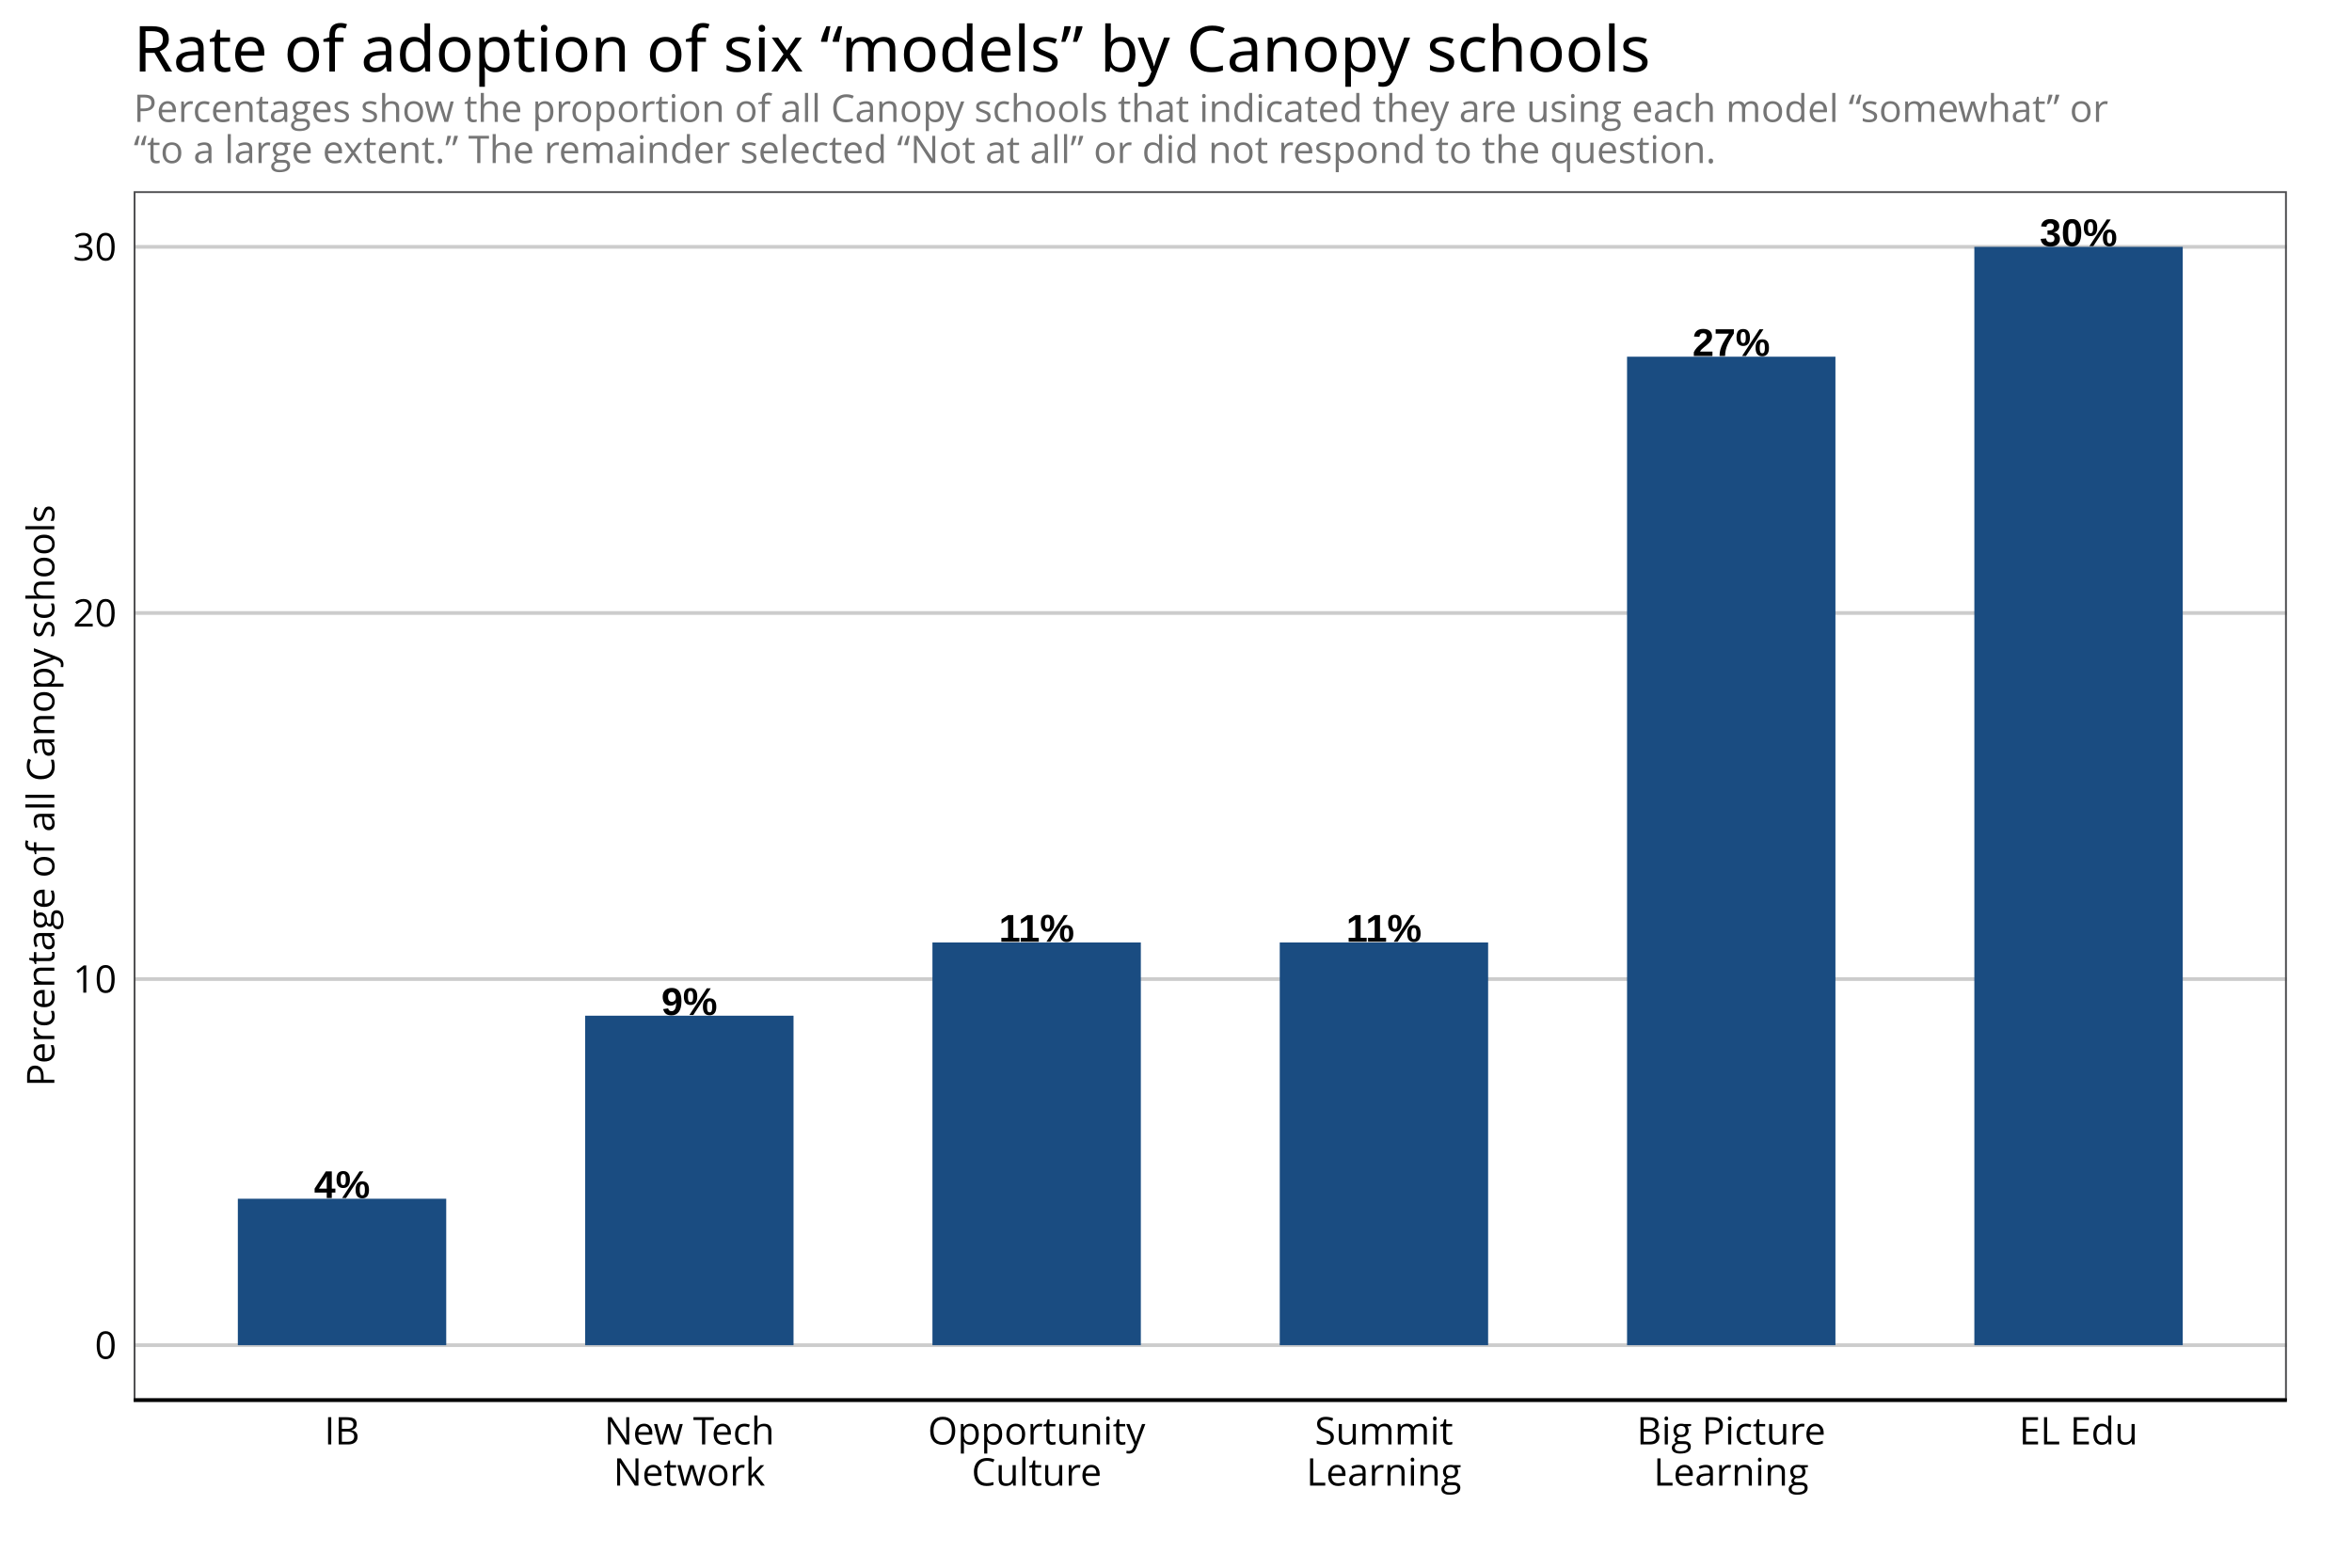
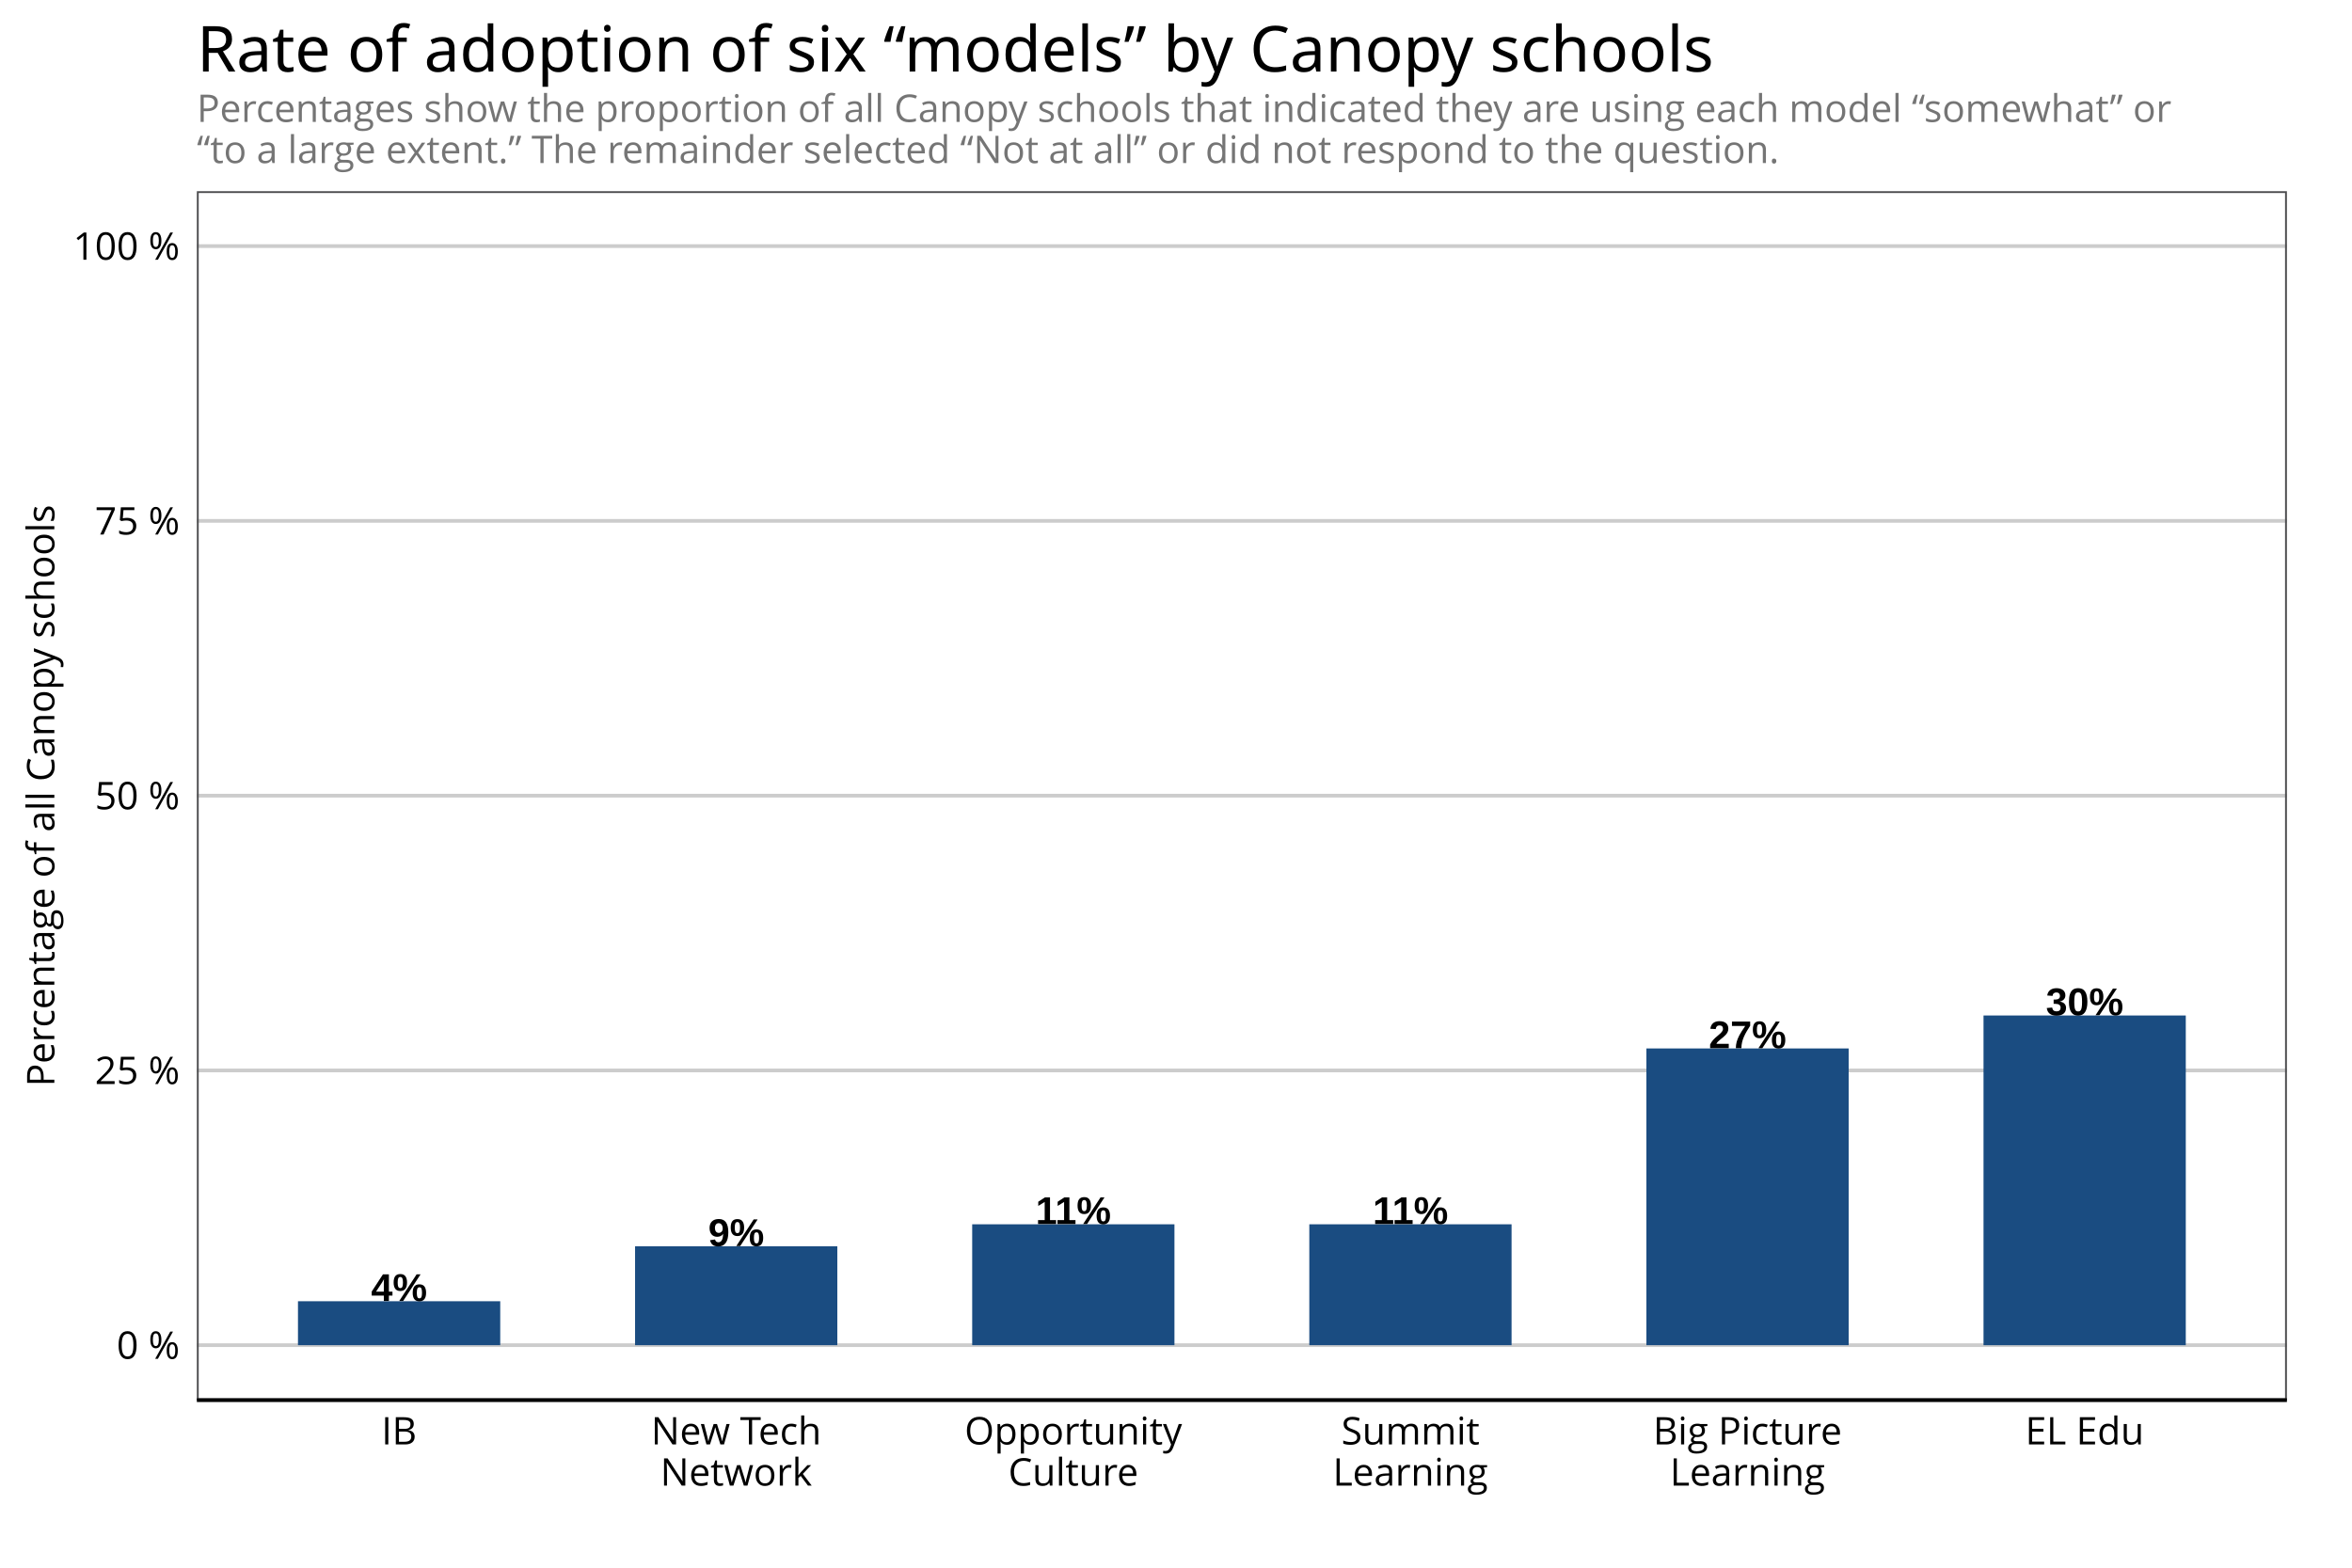
<svg xmlns="http://www.w3.org/2000/svg" class="svglite" width="864.00pt" height="576.00pt" viewBox="0 0 864.00 576.00">
  <defs>
    <style type="text/css">
    .svglite line, .svglite polyline, .svglite polygon, .svglite path, .svglite rect, .svglite circle {
      fill: none;
      stroke: #000000;
      stroke-linecap: round;
      stroke-linejoin: round;
      stroke-miterlimit: 10.00;
    }
    .svglite text {
      white-space: pre;
    }
  </style>
  </defs>
  <rect width="100%" height="100%" style="stroke: none; fill: none;" />
  <defs>
    <clipPath id="cpMC4wMHw4NjQuMDB8MC4wMHw1NzYuMDA=">
      <rect x="0.00" y="0.00" width="864.00" height="576.00" />
    </clipPath>
  </defs>
  <g clip-path="url(#cpMC4wMHw4NjQuMDB8MC4wMHw1NzYuMDA=)">
</g>
  <defs>
-     <clipPath id="cpNDkuMDl8ODQwLjA5fDcwLjI0fDUxNC40NA==">
-       <rect x="49.09" y="70.24" width="790.99" height="444.20" />
+     <clipPath id="cpNzIuMzF8ODQwLjA5fDcwLjI0fDUxNC40NA==">
+       <rect x="72.31" y="70.24" width="767.78" height="444.20" />
    </clipPath>
  </defs>
-   <g clip-path="url(#cpNDkuMDl8ODQwLjA5fDcwLjI0fDUxNC40NA==)">
-     <rect x="49.09" y="70.24" width="790.99" height="444.20" style="stroke-width: 1.36; stroke: none;" />
-     <polyline points="49.09,494.25 840.09,494.25 " style="stroke-width: 1.36; stroke: #CCCCCC; stroke-linecap: butt;" />
-     <polyline points="49.09,359.73 840.09,359.73 " style="stroke-width: 1.36; stroke: #CCCCCC; stroke-linecap: butt;" />
-     <polyline points="49.09,225.22 840.09,225.22 " style="stroke-width: 1.36; stroke: #CCCCCC; stroke-linecap: butt;" />
-     <polyline points="49.09,90.70 840.09,90.70 " style="stroke-width: 1.36; stroke: #CCCCCC; stroke-linecap: butt;" />
-     <rect x="597.69" y="131.06" width="76.55" height="363.19" style="stroke-width: 1.07; stroke: none; stroke-linecap: butt; stroke-linejoin: miter; fill: #1A4C81;" />
-     <rect x="725.27" y="90.70" width="76.55" height="403.55" style="stroke-width: 1.07; stroke: none; stroke-linecap: butt; stroke-linejoin: miter; fill: #1A4C81;" />
-     <rect x="87.37" y="440.44" width="76.55" height="53.81" style="stroke-width: 1.07; stroke: none; stroke-linecap: butt; stroke-linejoin: miter; fill: #1A4C81;" />
-     <rect x="214.95" y="373.19" width="76.55" height="121.06" style="stroke-width: 1.07; stroke: none; stroke-linecap: butt; stroke-linejoin: miter; fill: #1A4C81;" />
-     <rect x="342.53" y="346.28" width="76.55" height="147.97" style="stroke-width: 1.07; stroke: none; stroke-linecap: butt; stroke-linejoin: miter; fill: #1A4C81;" />
-     <rect x="470.11" y="346.28" width="76.55" height="147.97" style="stroke-width: 1.07; stroke: none; stroke-linecap: butt; stroke-linejoin: miter; fill: #1A4C81;" />
-     <text x="635.96" y="130.79" text-anchor="middle" style="font-size: 14.23px; font-weight: bold; font-family: &quot;Arial&quot;;" textLength="28.45px" lengthAdjust="spacingAndGlyphs">27%</text>
-     <text x="763.54" y="90.43" text-anchor="middle" style="font-size: 14.23px; font-weight: bold; font-family: &quot;Arial&quot;;" textLength="28.45px" lengthAdjust="spacingAndGlyphs">30%</text>
-     <text x="125.64" y="440.18" text-anchor="middle" style="font-size: 14.23px; font-weight: bold; font-family: &quot;Arial&quot;;" textLength="20.55px" lengthAdjust="spacingAndGlyphs">4%</text>
-     <text x="253.22" y="372.92" text-anchor="middle" style="font-size: 14.23px; font-weight: bold; font-family: &quot;Arial&quot;;" textLength="20.55px" lengthAdjust="spacingAndGlyphs">9%</text>
-     <text x="380.80" y="346.01" text-anchor="middle" style="font-size: 14.23px; font-weight: bold; font-family: &quot;Arial&quot;;" textLength="28.45px" lengthAdjust="spacingAndGlyphs">11%</text>
-     <text x="508.38" y="346.01" text-anchor="middle" style="font-size: 14.23px; font-weight: bold; font-family: &quot;Arial&quot;;" textLength="28.45px" lengthAdjust="spacingAndGlyphs">11%</text>
-     <rect x="49.09" y="70.24" width="790.99" height="444.20" style="stroke-width: 1.36; stroke: #4D4D4F;" />
+   <g clip-path="url(#cpNzIuMzF8ODQwLjA5fDcwLjI0fDUxNC40NA==)">
+     <rect x="72.31" y="70.24" width="767.78" height="444.20" style="stroke-width: 1.36; stroke: none;" />
+     <polyline points="72.31,494.25 840.09,494.25 " style="stroke-width: 1.36; stroke: #CCCCCC; stroke-linecap: butt;" />
+     <polyline points="72.31,393.30 840.09,393.30 " style="stroke-width: 1.36; stroke: #CCCCCC; stroke-linecap: butt;" />
+     <polyline points="72.31,292.34 840.09,292.34 " style="stroke-width: 1.36; stroke: #CCCCCC; stroke-linecap: butt;" />
+     <polyline points="72.31,191.39 840.09,191.39 " style="stroke-width: 1.36; stroke: #CCCCCC; stroke-linecap: butt;" />
+     <polyline points="72.31,90.43 840.09,90.43 " style="stroke-width: 1.36; stroke: #CCCCCC; stroke-linecap: butt;" />
+     <rect x="604.80" y="385.22" width="74.30" height="109.03" style="stroke-width: 1.07; stroke: none; stroke-linecap: butt; stroke-linejoin: miter; fill: #1A4C81;" />
+     <rect x="728.64" y="373.11" width="74.30" height="121.15" style="stroke-width: 1.07; stroke: none; stroke-linecap: butt; stroke-linejoin: miter; fill: #1A4C81;" />
+     <rect x="109.46" y="478.10" width="74.30" height="16.15" style="stroke-width: 1.07; stroke: none; stroke-linecap: butt; stroke-linejoin: miter; fill: #1A4C81;" />
+     <rect x="233.29" y="457.91" width="74.30" height="36.34" style="stroke-width: 1.07; stroke: none; stroke-linecap: butt; stroke-linejoin: miter; fill: #1A4C81;" />
+     <rect x="357.13" y="449.83" width="74.30" height="44.42" style="stroke-width: 1.07; stroke: none; stroke-linecap: butt; stroke-linejoin: miter; fill: #1A4C81;" />
+     <rect x="480.97" y="449.83" width="74.30" height="44.42" style="stroke-width: 1.07; stroke: none; stroke-linecap: butt; stroke-linejoin: miter; fill: #1A4C81;" />
+     <text x="641.95" y="385.14" text-anchor="middle" style="font-size: 14.23px; font-weight: bold; font-family: &quot;Arial&quot;;" textLength="28.45px" lengthAdjust="spacingAndGlyphs">27%</text>
+     <text x="765.79" y="373.02" text-anchor="middle" style="font-size: 14.23px; font-weight: bold; font-family: &quot;Arial&quot;;" textLength="28.45px" lengthAdjust="spacingAndGlyphs">30%</text>
+     <text x="146.61" y="478.02" text-anchor="middle" style="font-size: 14.23px; font-weight: bold; font-family: &quot;Arial&quot;;" textLength="20.55px" lengthAdjust="spacingAndGlyphs">4%</text>
+     <text x="270.44" y="457.83" text-anchor="middle" style="font-size: 14.23px; font-weight: bold; font-family: &quot;Arial&quot;;" textLength="20.55px" lengthAdjust="spacingAndGlyphs">9%</text>
+     <text x="394.28" y="449.75" text-anchor="middle" style="font-size: 14.23px; font-weight: bold; font-family: &quot;Arial&quot;;" textLength="28.45px" lengthAdjust="spacingAndGlyphs">11%</text>
+     <text x="518.12" y="449.75" text-anchor="middle" style="font-size: 14.23px; font-weight: bold; font-family: &quot;Arial&quot;;" textLength="28.45px" lengthAdjust="spacingAndGlyphs">11%</text>
+     <rect x="72.31" y="70.24" width="767.78" height="444.20" style="stroke-width: 1.36; stroke: #4D4D4F;" />
  </g>
  <g clip-path="url(#cpMC4wMHw4NjQuMDB8MC4wMHw1NzYuMDA=)">
-     <text x="42.82" y="499.25" text-anchor="end" style="font-size: 14.00px; font-family: &quot;Open Sans&quot;;" textLength="8.01px" lengthAdjust="spacingAndGlyphs">0</text>
-     <text x="42.82" y="364.73" text-anchor="end" style="font-size: 14.00px; font-family: &quot;Open Sans&quot;;" textLength="16.01px" lengthAdjust="spacingAndGlyphs">10</text>
-     <text x="42.82" y="230.22" text-anchor="end" style="font-size: 14.00px; font-family: &quot;Open Sans&quot;;" textLength="16.01px" lengthAdjust="spacingAndGlyphs">20</text>
-     <text x="42.82" y="95.70" text-anchor="end" style="font-size: 14.00px; font-family: &quot;Open Sans&quot;;" textLength="16.01px" lengthAdjust="spacingAndGlyphs">30</text>
-     <polyline points="49.09,514.44 840.09,514.44 " style="stroke-width: 1.36; stroke-linecap: butt;" />
-     <text x="125.64" y="530.71" text-anchor="middle" style="font-size: 14.00px; font-family: &quot;Open Sans&quot;;" textLength="12.95px" lengthAdjust="spacingAndGlyphs">IB</text>
-     <text x="253.22" y="530.71" text-anchor="middle" style="font-size: 14.00px; font-family: &quot;Open Sans&quot;;" textLength="67.38px" lengthAdjust="spacingAndGlyphs">New Tech </text>
-     <text x="253.22" y="545.83" text-anchor="middle" style="font-size: 14.00px; font-family: &quot;Open Sans&quot;;" textLength="55.73px" lengthAdjust="spacingAndGlyphs">Network</text>
-     <text x="380.80" y="530.71" text-anchor="middle" style="font-size: 14.00px; font-family: &quot;Open Sans&quot;;" textLength="83.48px" lengthAdjust="spacingAndGlyphs">Opportunity </text>
-     <text x="380.80" y="545.83" text-anchor="middle" style="font-size: 14.00px; font-family: &quot;Open Sans&quot;;" textLength="48.10px" lengthAdjust="spacingAndGlyphs">Culture</text>
-     <text x="508.38" y="530.71" text-anchor="middle" style="font-size: 14.00px; font-family: &quot;Open Sans&quot;;" textLength="54.34px" lengthAdjust="spacingAndGlyphs">Summit </text>
-     <text x="508.38" y="545.83" text-anchor="middle" style="font-size: 14.00px; font-family: &quot;Open Sans&quot;;" textLength="56.97px" lengthAdjust="spacingAndGlyphs">Learning</text>
-     <text x="635.96" y="530.71" text-anchor="middle" style="font-size: 14.00px; font-family: &quot;Open Sans&quot;;" textLength="73.27px" lengthAdjust="spacingAndGlyphs">Big Picture </text>
-     <text x="635.96" y="545.83" text-anchor="middle" style="font-size: 14.00px; font-family: &quot;Open Sans&quot;;" textLength="56.97px" lengthAdjust="spacingAndGlyphs">Learning</text>
-     <text x="763.54" y="530.71" text-anchor="middle" style="font-size: 14.00px; font-family: &quot;Open Sans&quot;;" textLength="43.64px" lengthAdjust="spacingAndGlyphs">EL Edu</text>
+     <text x="66.03" y="499.25" text-anchor="end" style="font-size: 14.00px; font-family: &quot;Open Sans&quot;;" textLength="23.21px" lengthAdjust="spacingAndGlyphs">0 %</text>
+     <text x="66.03" y="398.29" text-anchor="end" style="font-size: 14.00px; font-family: &quot;Open Sans&quot;;" textLength="31.22px" lengthAdjust="spacingAndGlyphs">25 %</text>
+     <text x="66.03" y="297.34" text-anchor="end" style="font-size: 14.00px; font-family: &quot;Open Sans&quot;;" textLength="31.22px" lengthAdjust="spacingAndGlyphs">50 %</text>
+     <text x="66.03" y="196.38" text-anchor="end" style="font-size: 14.00px; font-family: &quot;Open Sans&quot;;" textLength="31.22px" lengthAdjust="spacingAndGlyphs">75 %</text>
+     <text x="66.03" y="95.43" text-anchor="end" style="font-size: 14.00px; font-family: &quot;Open Sans&quot;;" textLength="39.23px" lengthAdjust="spacingAndGlyphs">100 %</text>
+     <polyline points="72.31,514.44 840.09,514.44 " style="stroke-width: 1.36; stroke-linecap: butt;" />
+     <text x="146.61" y="530.71" text-anchor="middle" style="font-size: 14.00px; font-family: &quot;Open Sans&quot;;" textLength="12.95px" lengthAdjust="spacingAndGlyphs">IB</text>
+     <text x="270.44" y="530.71" text-anchor="middle" style="font-size: 14.00px; font-family: &quot;Open Sans&quot;;" textLength="67.38px" lengthAdjust="spacingAndGlyphs">New Tech </text>
+     <text x="270.44" y="545.83" text-anchor="middle" style="font-size: 14.00px; font-family: &quot;Open Sans&quot;;" textLength="55.73px" lengthAdjust="spacingAndGlyphs">Network</text>
+     <text x="394.28" y="530.71" text-anchor="middle" style="font-size: 14.00px; font-family: &quot;Open Sans&quot;;" textLength="83.48px" lengthAdjust="spacingAndGlyphs">Opportunity </text>
+     <text x="394.28" y="545.83" text-anchor="middle" style="font-size: 14.00px; font-family: &quot;Open Sans&quot;;" textLength="48.10px" lengthAdjust="spacingAndGlyphs">Culture</text>
+     <text x="518.12" y="530.71" text-anchor="middle" style="font-size: 14.00px; font-family: &quot;Open Sans&quot;;" textLength="54.34px" lengthAdjust="spacingAndGlyphs">Summit </text>
+     <text x="518.12" y="545.83" text-anchor="middle" style="font-size: 14.00px; font-family: &quot;Open Sans&quot;;" textLength="56.97px" lengthAdjust="spacingAndGlyphs">Learning</text>
+     <text x="641.95" y="530.71" text-anchor="middle" style="font-size: 14.00px; font-family: &quot;Open Sans&quot;;" textLength="73.27px" lengthAdjust="spacingAndGlyphs">Big Picture </text>
+     <text x="641.95" y="545.83" text-anchor="middle" style="font-size: 14.00px; font-family: &quot;Open Sans&quot;;" textLength="56.97px" lengthAdjust="spacingAndGlyphs">Learning</text>
+     <text x="765.79" y="530.71" text-anchor="middle" style="font-size: 14.00px; font-family: &quot;Open Sans&quot;;" textLength="43.64px" lengthAdjust="spacingAndGlyphs">EL Edu</text>
    <text transform="translate(19.96,292.34) rotate(-90)" text-anchor="middle" style="font-size: 14.00px; font-family: &quot;Open Sans&quot;;" textLength="217.69px" lengthAdjust="spacingAndGlyphs">Percentage of all Canopy schools </text>
-     <text x="49.09" y="44.79" style="font-size: 14.00px;fill: #757575; font-family: &quot;Open Sans&quot;;" textLength="730.35px" lengthAdjust="spacingAndGlyphs">Percentages show the proportion of all Canopy schools that indicated they are using each model “somewhat” or </text>
-     <text x="49.09" y="59.91" style="font-size: 14.00px;fill: #757575; font-family: &quot;Open Sans&quot;;" textLength="581.90px" lengthAdjust="spacingAndGlyphs">“to a large extent.” The remainder selected “Not at all” or did not respond to the question.</text>
-     <text x="49.09" y="26.30" style="font-size: 23.33px; font-family: &quot;Bebas Neue&quot;;" textLength="401.68px" lengthAdjust="spacingAndGlyphs">Rate of adoption of six “models” by Canopy schools</text>
+     <text x="72.31" y="44.79" style="font-size: 14.00px;fill: #757575; font-family: &quot;Open Sans&quot;;" textLength="730.35px" lengthAdjust="spacingAndGlyphs">Percentages show the proportion of all Canopy schools that indicated they are using each model “somewhat” or </text>
+     <text x="72.31" y="59.91" style="font-size: 14.00px;fill: #757575; font-family: &quot;Open Sans&quot;;" textLength="581.90px" lengthAdjust="spacingAndGlyphs">“to a large extent.” The remainder selected “Not at all” or did not respond to the question.</text>
+     <text x="72.31" y="26.30" style="font-size: 23.33px; font-family: &quot;Bebas Neue&quot;;" textLength="401.68px" lengthAdjust="spacingAndGlyphs">Rate of adoption of six “models” by Canopy schools</text>
  </g>
</svg>
